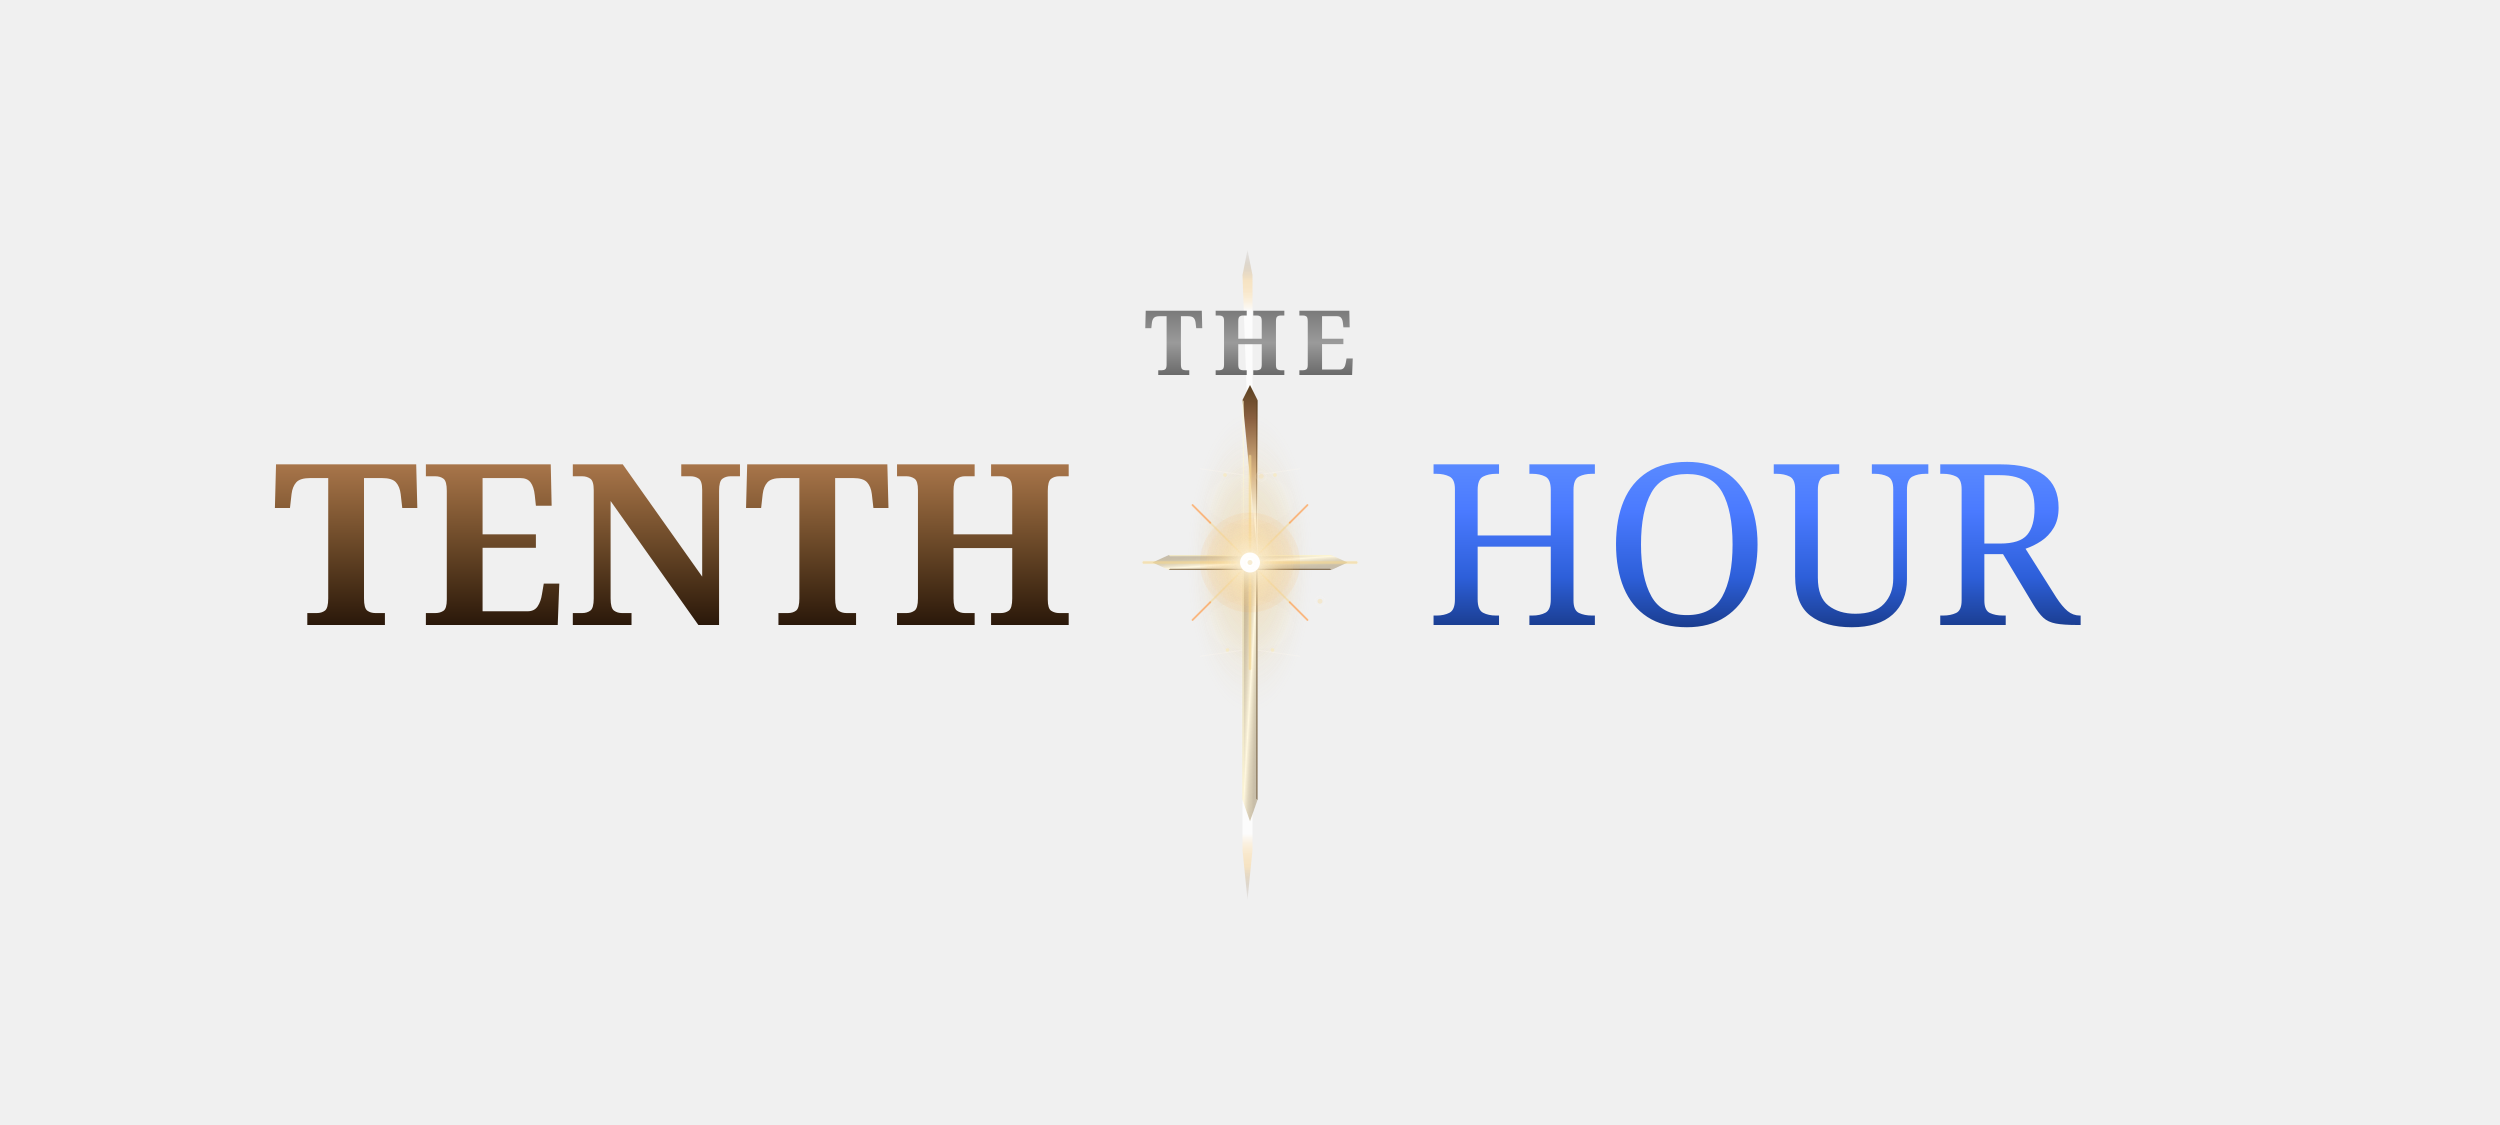
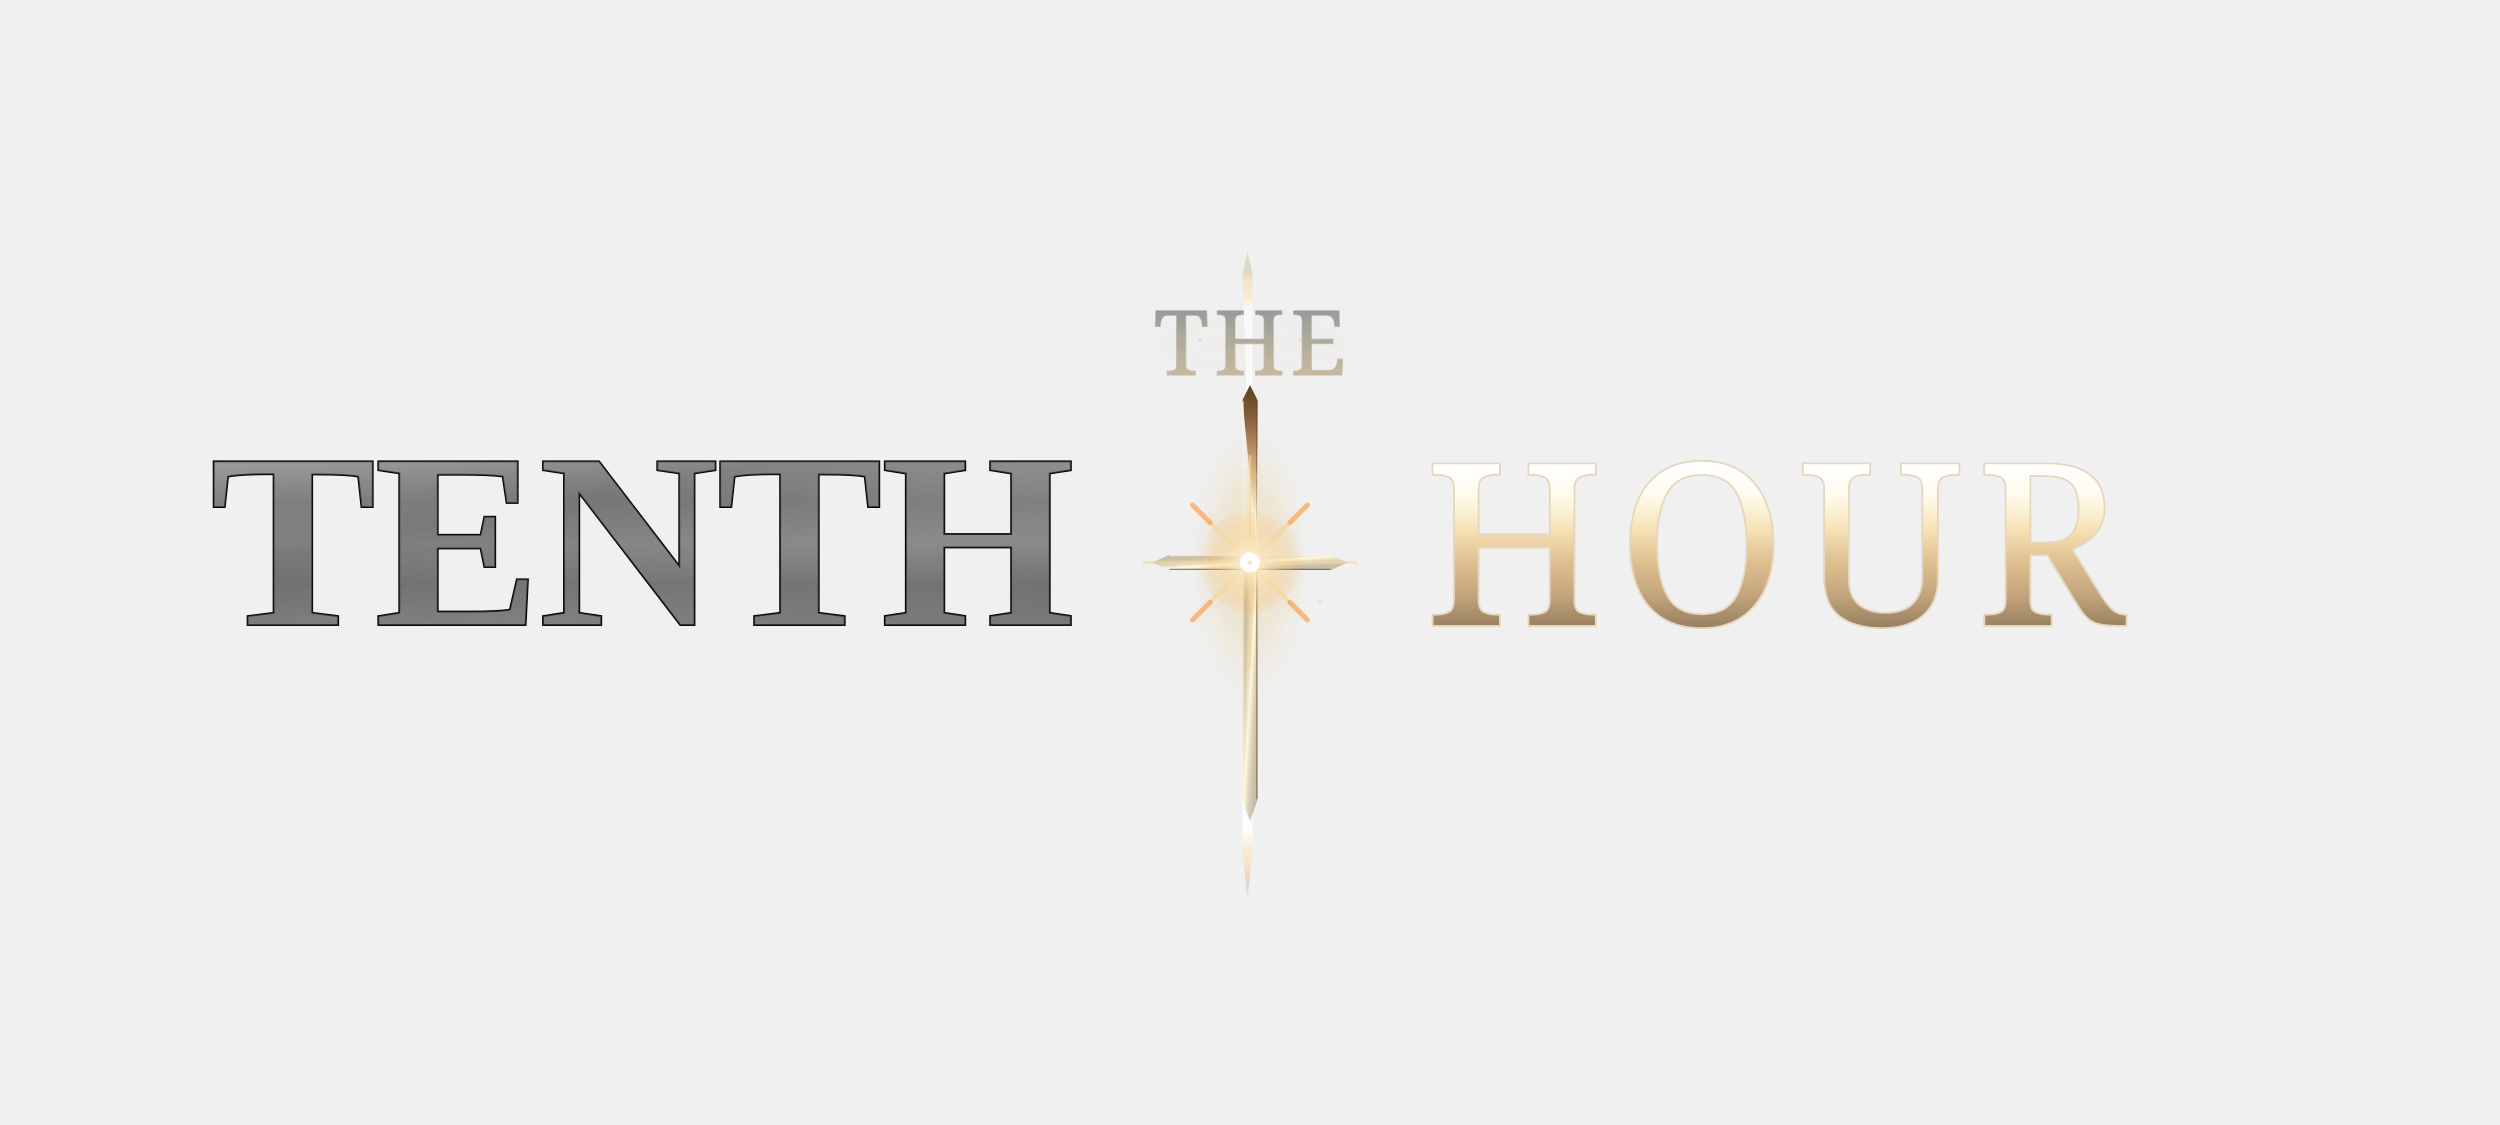
- <svg xmlns="http://www.w3.org/2000/svg" viewBox="0 0 2000 900" width="2000" height="900">
+ <svg xmlns="http://www.w3.org/2000/svg" viewBox="0 0 2000 900">
  <defs>
+     <style>
+       /* Ember glow on cross beam rays - dramatic fire effect */
+       /* Inner segments near center - blue flame (hottest part) */
+       @keyframes blueFlameCore {
+         0% {
+           opacity: 0.70;
+           stroke: #ffa844;
+         }
+         50% {
+           opacity: 1.0;
+           stroke: #4d9fff;
+         }
+         100% {
+           opacity: 0.70;
+           stroke: #ffa844;
+         }
+       }
+       
+       /* Outer tips - orange/red embers */
+       @keyframes emberGlow {
+         0% {
+           opacity: 0.80;
+           stroke: #ff6622;
+         }
+         50% {
+           opacity: 0.30;
+           stroke: #cc3311;
+         }
+         100% {
+           opacity: 0.80;
+           stroke: #ff6622;
+         }
+       }
+       
+       @keyframes emberGlowBright {
+         0% {
+           opacity: 0.75;
+           stroke: #ff9933;
+         }
+         50% {
+           opacity: 1.0;
+           stroke: #ffdd77;
+         }
+         100% {
+           opacity: 0.75;
+           stroke: #ff9933;
+         }
+       }
+       
+       .blue-flame {
+         animation: blueFlameCore 2s ease-in-out infinite;
+       }
+       
+       .ember-glow {
+         animation: emberGlow 2s ease-in-out infinite;
+       }
+       
+       .ember-glow-bright {
+         animation: emberGlowBright 2s ease-in-out infinite;
+       }
+     </style>
    <linearGradient id="m" x1="0%" y1="0%" x2="100%" y2="100%">
      <stop offset="0%" style="stop-color:#7a6030;stop-opacity:0.3" />
      <stop offset="50%" style="stop-color:#fff8e0;stop-opacity:1" />
      <stop offset="100%" style="stop-color:#7a6030;stop-opacity:0.3" />
    </linearGradient>
    <radialGradient id="g" cx="50%" cy="50%" r="50%">
      <stop offset="0%" style="stop-color:#f4d58d;stop-opacity:0.5" />
      <stop offset="100%" style="stop-color:#d4a850;stop-opacity:0" />
    </radialGradient>
    <radialGradient id="c" cx="50%" cy="50%" r="50%">
      <stop offset="0%" style="stop-color:#ffffff;stop-opacity:0.9" />
      <stop offset="100%" style="stop-color:#f4d58d;stop-opacity:0" />
    </radialGradient>
    <linearGradient id="v" x1="0%" y1="0%" x2="0%" y2="100%">
      <stop offset="0%" style="stop-color:#fffbf5;stop-opacity:0" />
      <stop offset="15%" style="stop-color:#fffbf5;stop-opacity:0.15" />
      <stop offset="50%" style="stop-color:#fffbf5;stop-opacity:0.5" />
      <stop offset="85%" style="stop-color:#fffbf5;stop-opacity:0.15" />
      <stop offset="100%" style="stop-color:#fffbf5;stop-opacity:0" />
    </linearGradient>
    <linearGradient id="topBeamGradient" x1="0%" y1="100%" x2="0%" y2="0%">
      <stop offset="0%" style="stop-color:#fffef8;stop-opacity:1" />
      <stop offset="20%" style="stop-color:#fff8e0;stop-opacity:1" />
      <stop offset="50%" style="stop-color:#d4b080;stop-opacity:1" />
      <stop offset="80%" style="stop-color:#8a6040;stop-opacity:1" />
      <stop offset="100%" style="stop-color:#5a4020;stop-opacity:1" />
    </linearGradient>
    <linearGradient id="topPulseGradient" x1="0%" y1="100%" x2="0%" y2="0%">
      <stop offset="0%" style="stop-color:#ffffff;stop-opacity:0.8" />
      <stop offset="80%" style="stop-color:#ffffff;stop-opacity:0.8" />
      <stop offset="90%" style="stop-color:#ffd080;stop-opacity:0.4" />
      <stop offset="100%" style="stop-color:#4a3018;stop-opacity:0.05" />
    </linearGradient>
    <linearGradient id="bottomPulseGradient" x1="0%" y1="0%" x2="0%" y2="100%">
      <stop offset="0%" style="stop-color:#ffffff;stop-opacity:0.8" />
      <stop offset="80%" style="stop-color:#ffffff;stop-opacity:0.8" />
      <stop offset="90%" style="stop-color:#ffd080;stop-opacity:0.4" />
      <stop offset="100%" style="stop-color:#4a3018;stop-opacity:0.05" />
    </linearGradient>
    <linearGradient id="theGradient" x1="0%" y1="0%" x2="0%" y2="100%">
-       <stop offset="0%" style="stop-color:#7a7a7a;stop-opacity:1" />
-       <stop offset="50%" style="stop-color:#9a9a9a;stop-opacity:1" />
-       <stop offset="100%" style="stop-color:#6a6a6a;stop-opacity:1" />
-     </linearGradient>
+       <stop offset="0%" style="stop-color:#9a9a9a;stop-opacity:1" />
+       <stop offset="35%" style="stop-color:#a8a89a;stop-opacity:1" />
+       <stop offset="65%" style="stop-color:#b8b09a;stop-opacity:1" />
+       <stop offset="100%" style="stop-color:#c8b8a0;stop-opacity:1" />
+     </linearGradient>
+     <radialGradient id="theGlow" cx="50%" cy="50%" r="50%">
+       <stop offset="0%" style="stop-color:#d4c4a8;stop-opacity:0.2" />
+       <stop offset="50%" style="stop-color:#c4b498;stop-opacity:0.1" />
+       <stop offset="100%" style="stop-color:#b4a488;stop-opacity:0" />
+     </radialGradient>
    <linearGradient id="tenthGradient" x1="0%" y1="0%" x2="0%" y2="100%">
-       <stop offset="0%" style="stop-color:#a8754a;stop-opacity:1" />
-       <stop offset="25%" style="stop-color:#8a5f38;stop-opacity:1" />
-       <stop offset="50%" style="stop-color:#6a4828;stop-opacity:1" />
-       <stop offset="75%" style="stop-color:#4a3018;stop-opacity:1" />
-       <stop offset="100%" style="stop-color:#2a180a;stop-opacity:1" />
+       <stop offset="0%" style="stop-color:#9a9a9a;stop-opacity:1" />
+       <stop offset="25%" style="stop-color:#7a7a7a;stop-opacity:1" />
+       <stop offset="50%" style="stop-color:#8a8a8a;stop-opacity:1" />
+       <stop offset="75%" style="stop-color:#6a6a6a;stop-opacity:1" />
+       <stop offset="100%" style="stop-color:#7a7a7a;stop-opacity:1" />
+     </linearGradient>
+     <linearGradient id="tenthTexture" x1="0%" y1="0%" x2="100%" y2="100%">
+       <stop offset="0%" style="stop-color:#a0a0a0;stop-opacity:0.3" />
+       <stop offset="33%" style="stop-color:#707070;stop-opacity:0.5" />
+       <stop offset="66%" style="stop-color:#909090;stop-opacity:0.3" />
+       <stop offset="100%" style="stop-color:#757575;stop-opacity:0.4" />
    </linearGradient>
    <linearGradient id="hourGradient" x1="0%" y1="100%" x2="0%" y2="0%">
-       <stop offset="0%" style="stop-color:#1a3d8f;stop-opacity:1" />
-       <stop offset="30%" style="stop-color:#2d5fd9;stop-opacity:1" />
-       <stop offset="70%" style="stop-color:#4a7aff;stop-opacity:1" />
-       <stop offset="100%" style="stop-color:#5a8aff;stop-opacity:1" />
+       <stop offset="0%" style="stop-color:#8b7355;stop-opacity:1" />
+       <stop offset="20%" style="stop-color:#b8956a;stop-opacity:1" />
+       <stop offset="40%" style="stop-color:#d4af76;stop-opacity:1" />
+       <stop offset="60%" style="stop-color:#f4d9a0;stop-opacity:1" />
+       <stop offset="80%" style="stop-color:#fff9e6;stop-opacity:1" />
+       <stop offset="100%" style="stop-color:#ffffff;stop-opacity:1" />
+     </linearGradient>
+     <linearGradient id="hourShine" x1="0%" y1="0%" x2="0%" y2="100%">
+       <stop offset="0%" style="stop-color:#ffffff;stop-opacity:0.6" />
+       <stop offset="30%" style="stop-color:#fffef8;stop-opacity:0.3" />
+       <stop offset="70%" style="stop-color:#fff9e6;stop-opacity:0.2" />
+       <stop offset="100%" style="stop-color:#ffe8c0;stop-opacity:0.1" />
    </linearGradient>
  </defs>
  <g>
    <polygon points="994,220 998,200 1002,220 1002,444" fill="url(#topPulseGradient)" />
    <polygon points="994,456 994,680 998,720 1002,680 1002,456" fill="url(#bottomPulseGradient)" />
    <rect x="993" y="310" width="10" height="340" fill="url(#v)" />
    <ellipse cx="1000" cy="450" rx="50" ry="120" fill="url(#g)" opacity="0.3" />
    <ellipse cx="1000" cy="450" rx="45" ry="100" fill="url(#g)" opacity="0.4" />
    <ellipse cx="1000" cy="450" rx="40" ry="80" fill="url(#g)" opacity="0.5" />
    <ellipse cx="1000" cy="400" rx="35" ry="20" fill="#fff9f0" opacity="0.08" />
    <ellipse cx="1000" cy="500" rx="35" ry="20" fill="#fff9f0" opacity="0.08" />
    <circle cx="980" cy="380" r="1.5" fill="#ffe8a0" opacity="0.4" />
    <circle cx="1020" cy="380" r="1.5" fill="#ffe8a0" opacity="0.4" />
    <circle cx="975" cy="450" r="1.2" fill="#ffe8a0" opacity="0.4" />
    <circle cx="1025" cy="450" r="1.2" fill="#ffe8a0" opacity="0.4" />
    <circle cx="982" cy="520" r="1.5" fill="#ffe8a0" opacity="0.4" />
    <circle cx="1018" cy="520" r="1.5" fill="#ffe8a0" opacity="0.4" />
    <line x1="995" y1="380" x2="960" y2="375" stroke="#fff9f0" stroke-width="0.8" opacity="0.3" stroke-linecap="round" />
    <line x1="1005" y1="380" x2="1040" y2="375" stroke="#fff9f0" stroke-width="0.8" opacity="0.3" stroke-linecap="round" />
    <line x1="990" y1="450" x2="950" y2="450" stroke="#fff9f0" stroke-width="0.8" opacity="0.3" stroke-linecap="round" />
    <line x1="1010" y1="450" x2="1050" y2="450" stroke="#fff9f0" stroke-width="0.8" opacity="0.3" stroke-linecap="round" />
    <line x1="995" y1="520" x2="960" y2="525" stroke="#fff9f0" stroke-width="0.8" opacity="0.3" stroke-linecap="round" />
    <line x1="1005" y1="520" x2="1040" y2="525" stroke="#fff9f0" stroke-width="0.8" opacity="0.3" stroke-linecap="round" />
    <polygon points="994,320 1000,308 1006,320 1006,444" fill="url(#topBeamGradient)" />
    <polygon points="994,456 994,640 1000,657 1006,640 1006,456" fill="url(#m)" />
    <polygon points="994,320 995,321 995,444" fill="#fff8d0" opacity="0.7" />
    <polygon points="1006,320 1005,321 1005,444" fill="#5a4020" opacity="0.6" />
    <polygon points="994,456 995,456 995,639 994,640" fill="#fff8d0" opacity="0.7" />
    <polygon points="1006,456 1005,456 1005,639 1006,640" fill="#5a4020" opacity="0.6" />
    <polygon points="935,444 922,450 935,456 1065,456 1078,450 1065,444" fill="url(#m)" />
    <polygon points="935,444 936,445 1064,445 1065,444" fill="#fff8d0" opacity="0.7" />
    <polygon points="935,456 936,455 1064,455 1065,456" fill="#5a4020" opacity="0.6" />
    <line x1="1000" y1="450" x2="1085" y2="450" stroke="#f4d58d" stroke-width="2" opacity="0.6" stroke-linecap="round" />
    <line x1="1000" y1="450" x2="915" y2="450" stroke="#f4d58d" stroke-width="2" opacity="0.6" stroke-linecap="round" />
    <line x1="1000" y1="450" x2="1000" y2="535" stroke="#f4d58d" stroke-width="2" opacity="0.6" stroke-linecap="round" />
    <line x1="1000" y1="450" x2="1000" y2="365" stroke="#f4d58d" stroke-width="2" opacity="0.6" stroke-linecap="round" />
    <line x1="1000" y1="450" x2="1085" y2="450" stroke="#ffe8a0" stroke-width="3.5" opacity="0.08" stroke-linecap="round" />
    <line x1="1000" y1="450" x2="915" y2="450" stroke="#ffe8a0" stroke-width="3.5" opacity="0.08" stroke-linecap="round" />
    <line x1="1000" y1="450" x2="1000" y2="535" stroke="#ffe8a0" stroke-width="3.5" opacity="0.08" stroke-linecap="round" />
    <line x1="1000" y1="450" x2="1000" y2="365" stroke="#ffe8a0" stroke-width="3.5" opacity="0.08" stroke-linecap="round" />
-     <line x1="1000" y1="450" x2="1031.82" y2="481.82" stroke="#f4d58d" stroke-width="1.5" opacity="0.5" stroke-linecap="round" />
-     <line x1="1031.82" y1="481.82" x2="1045.96" y2="495.96" stroke="#ff9944" stroke-width="1.5" opacity="0.65" stroke-linecap="round" />
-     <line x1="1000" y1="450" x2="968.18" y2="481.82" stroke="#f4d58d" stroke-width="1.5" opacity="0.5" stroke-linecap="round" />
-     <line x1="968.18" y1="481.82" x2="954.04" y2="495.96" stroke="#ff9944" stroke-width="1.5" opacity="0.65" stroke-linecap="round" />
-     <line x1="1000" y1="450" x2="968.18" y2="418.18" stroke="#f4d58d" stroke-width="1.5" opacity="0.5" stroke-linecap="round" />
-     <line x1="968.18" y1="418.18" x2="954.04" y2="404.04" stroke="#ff9944" stroke-width="1.5" opacity="0.65" stroke-linecap="round" />
-     <line x1="1000" y1="450" x2="1031.82" y2="418.18" stroke="#f4d58d" stroke-width="1.5" opacity="0.5" stroke-linecap="round" />
-     <line x1="1031.82" y1="418.18" x2="1045.96" y2="404.04" stroke="#ff9944" stroke-width="1.5" opacity="0.65" stroke-linecap="round" />
+     <line x1="1000" y1="450" x2="1031.82" y2="481.82" stroke="#f4d58d" stroke-width="3" opacity="0.5" stroke-linecap="round" class="blue-flame" />
+     <line x1="1031.82" y1="481.82" x2="1045.96" y2="495.96" stroke="#ff9944" stroke-width="4" opacity="0.65" stroke-linecap="round" class="ember-glow" />
+     <line x1="1000" y1="450" x2="968.18" y2="481.82" stroke="#f4d58d" stroke-width="3" opacity="0.5" stroke-linecap="round" class="blue-flame" />
+     <line x1="968.18" y1="481.82" x2="954.04" y2="495.96" stroke="#ff9944" stroke-width="4" opacity="0.65" stroke-linecap="round" class="ember-glow-bright" />
+     <line x1="1000" y1="450" x2="968.18" y2="418.18" stroke="#f4d58d" stroke-width="3" opacity="0.5" stroke-linecap="round" class="blue-flame" />
+     <line x1="968.18" y1="418.18" x2="954.04" y2="404.04" stroke="#ff9944" stroke-width="4" opacity="0.65" stroke-linecap="round" class="ember-glow" />
+     <line x1="1000" y1="450" x2="1031.82" y2="418.18" stroke="#f4d58d" stroke-width="3" opacity="0.5" stroke-linecap="round" class="blue-flame" />
+     <line x1="1031.82" y1="418.18" x2="1045.96" y2="404.04" stroke="#ff9944" stroke-width="4" opacity="0.65" stroke-linecap="round" class="ember-glow-bright" />
    <circle cx="1000" cy="450" r="40" fill="url(#c)" opacity="0.35" />
    <circle cx="1000" cy="450" r="40" fill="#ffa640" opacity="0.08" />
    <circle cx="1000" cy="450" r="35" fill="url(#c)" opacity="0.55" />
    <circle cx="1000" cy="450" r="35" fill="#ffc480" opacity="0.06" />
    <circle cx="1000" cy="450" r="25" fill="url(#c)" opacity="0.75" />
    <circle cx="1000" cy="450" r="15" fill="url(#c)" opacity="0.85" />
    <circle cx="1000" cy="450" r="8" fill="#fff" opacity="0.95" />
    <circle cx="1009" cy="381" r="2" fill="#f4e4c1" opacity="0.7" />
    <circle cx="1000" cy="450" r="2" fill="#f4e4c1" opacity="0.7" />
    <circle cx="1056" cy="481" r="2" fill="#f4e4c1" opacity="0.7" />
    <circle cx="1009" cy="381" r="4" stroke="#fff9f0" stroke-width="1" opacity="0.15" fill="none" />
    <circle cx="1000" cy="450" r="4" stroke="#fff9f0" stroke-width="1" opacity="0.15" fill="none" />
    <circle cx="1056" cy="481" r="4" stroke="#fff9f0" stroke-width="1" opacity="0.15" fill="none" />
  </g>
  <g>
-     <text x="1000" y="300" font-family="Georgia, serif" font-size="72" font-weight="bold" text-anchor="middle" fill="url(#theGradient)" letter-spacing="8">THE</text>
-   </g>
-   <g>
-     <text x="860" y="500" font-family="Georgia, serif" font-size="180" font-weight="900" text-anchor="end" fill="url(#tenthGradient)">TENTH</text>
-   </g>
-   <g>
-     <text x="1140" y="500" font-family="Georgia, serif" font-size="180" font-weight="400" text-anchor="start" fill="url(#hourGradient)">HOUR</text>
+     <ellipse cx="1000" cy="275" rx="120" ry="35" fill="url(#theGlow)" opacity="0.3" />
+     <text x="1000" y="300" font-family="Georgia, serif" font-size="72" font-weight="300" text-anchor="middle" stroke="#8a8a8a" stroke-width="1" stroke-opacity="0.4" fill="none" letter-spacing="4">THE</text>
+     <text x="1000" y="300" font-family="Georgia, serif" font-size="72" font-weight="300" text-anchor="middle" fill="url(#theGradient)" letter-spacing="4">THE</text>
+     <circle cx="960" cy="272" r="1.2" fill="#c8b8a0" opacity="0.4" />
+     <circle cx="1040" cy="272" r="1.2" fill="#c8b8a0" opacity="0.4" />
+   </g>
+   <g>
+     <text x="860" y="500" font-family="'Times New Roman', Times, serif" font-size="200" font-weight="900" text-anchor="end" stroke="#000000" stroke-width="1.5" fill="url(#tenthGradient)" letter-spacing="-2">TENTH</text>
+     <text x="860" y="500" font-family="'Times New Roman', Times, serif" font-size="200" font-weight="900" text-anchor="end" fill="url(#tenthTexture)" letter-spacing="-2">TENTH</text>
+   </g>
+   <g>
+     <text x="1140" y="500" font-family="Georgia, serif" font-size="180" font-weight="200" text-anchor="start" stroke="#d4af76" stroke-width="3" stroke-opacity="0.4" fill="none" letter-spacing="12">HOUR</text>
+     <text x="1140" y="500" font-family="Georgia, serif" font-size="180" font-weight="200" text-anchor="start" fill="url(#hourGradient)" letter-spacing="12">HOUR</text>
+     <text x="1140" y="500" font-family="Georgia, serif" font-size="180" font-weight="200" text-anchor="start" fill="url(#hourShine)" letter-spacing="12">HOUR</text>
  </g>
</svg>
